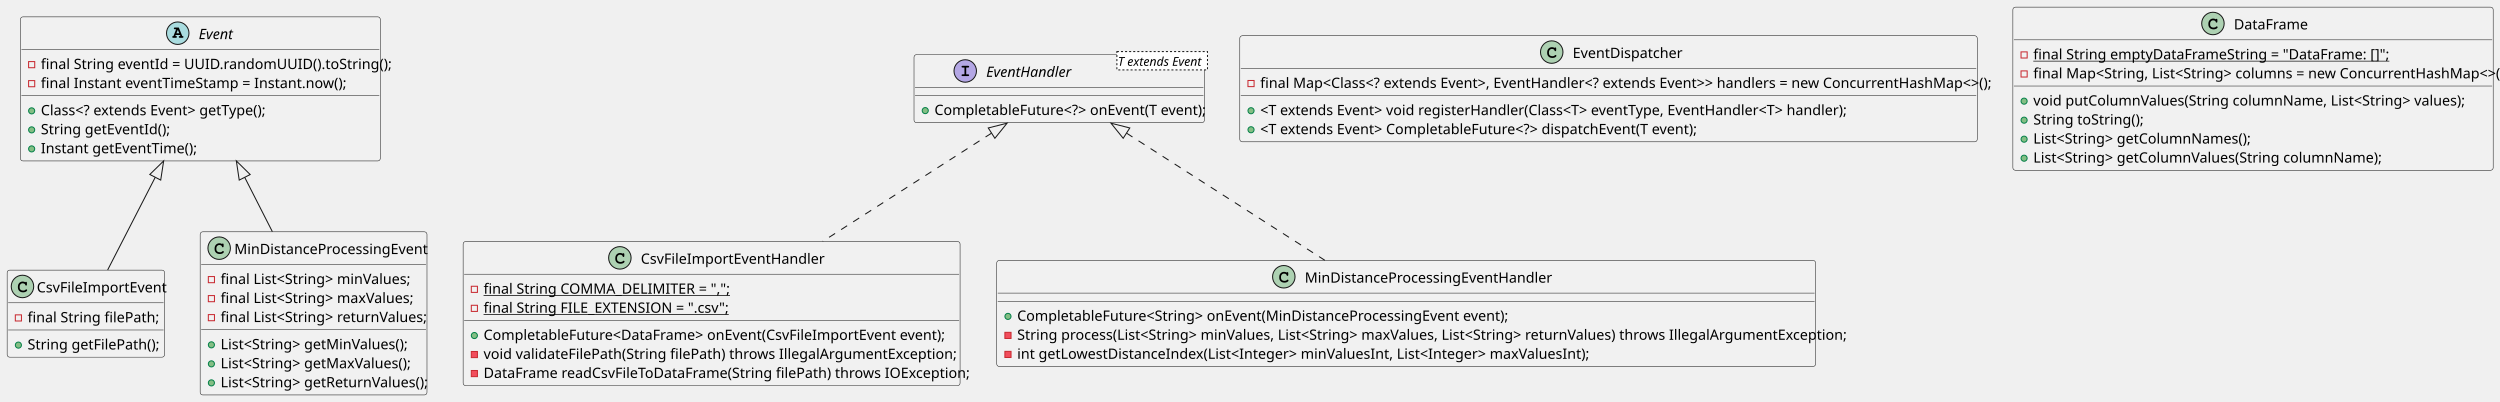
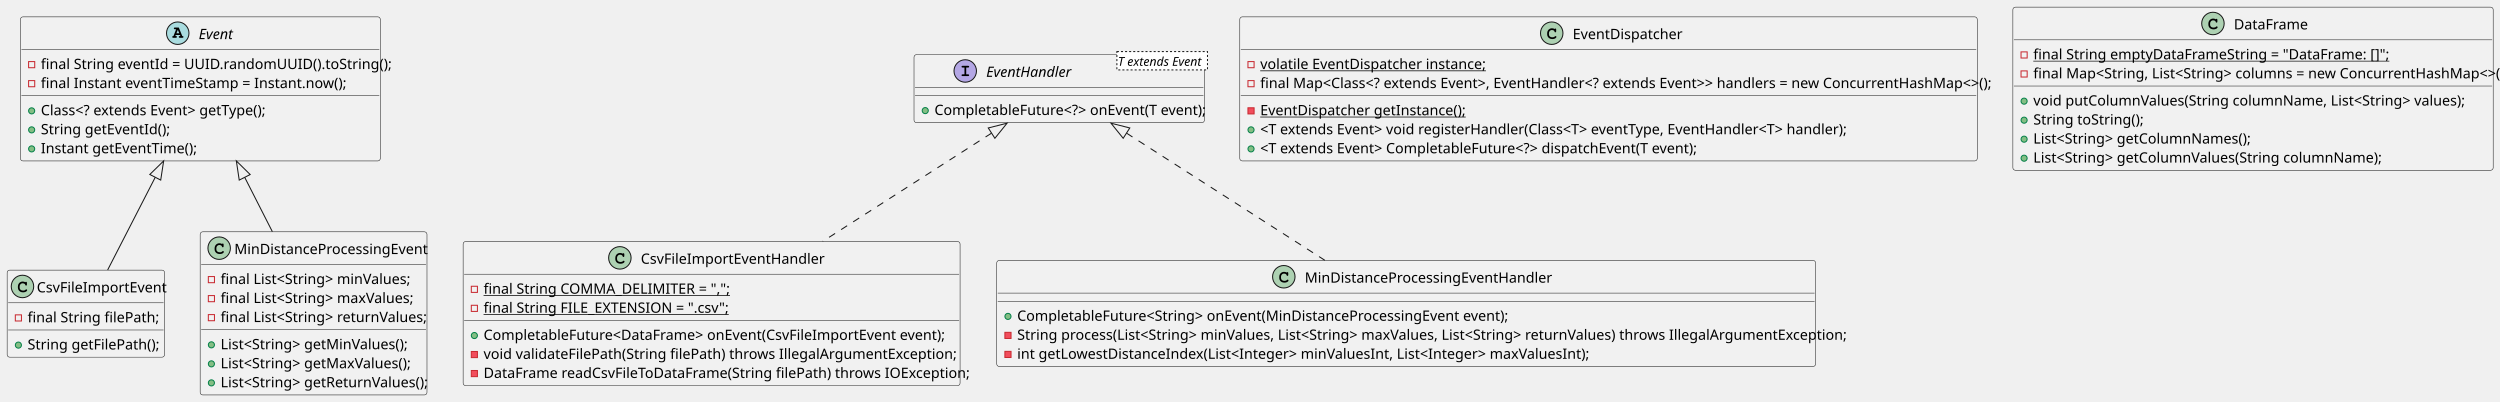
<svg xmlns="http://www.w3.org/2000/svg" contentStyleType="text/css" data-diagram-type="CLASS" height="393px" preserveAspectRatio="none" style="width:2448px;height:393px;background:#FFFFFF;" version="1.1" viewBox="0 0 2448 393" width="2448px" zoomAndPan="magnify">
  <defs />
  <g>
    <g class="entity" data-entity="Event" data-source-line="9" data-uid="ent0002" id="entity_Event">
      <rect fill="#F1F1F1" height="141.106" rx="2.5" ry="2.5" style="stroke:#181818;stroke-width:0.5;" width="352.389" x="20" y="16.5" />
      <ellipse cx="174.044" cy="32.5" fill="#A9DCDF" rx="11" ry="11" style="stroke:#181818;stroke-width:1;" />
      <path d="M176.232,34.266 L172.091,34.266 L171.669,35.297 L172.091,35.297 Q172.701,35.297 172.966,35.531 Q173.232,35.766 173.232,36.156 Q173.232,36.531 172.966,36.766 Q172.701,37 172.091,37 L169.794,37 Q169.185,37 168.935,36.766 Q168.669,36.531 168.669,36.141 Q168.669,35.766 168.951,35.531 Q169.216,35.281 169.841,35.297 L172.513,28.641 L171.404,28.641 Q170.794,28.641 170.529,28.406 Q170.263,28.172 170.263,27.781 Q170.263,27.406 170.529,27.172 Q170.794,26.938 171.404,26.938 L175.076,26.938 L178.466,35.297 Q179.06,35.297 179.248,35.438 Q179.638,35.703 179.638,36.156 Q179.638,36.531 179.373,36.766 Q179.123,37 178.513,37 L176.216,37 Q175.607,37 175.341,36.766 Q175.076,36.531 175.076,36.141 Q175.076,35.766 175.341,35.531 Q175.607,35.297 176.216,35.297 L176.638,35.297 L176.232,34.266 Z M175.513,32.562 L174.154,29.188 L172.779,32.562 L175.513,32.562 Z " fill="#000000" />
      <text fill="#000000" font-family="sans-serif" font-size="14" font-style="italic" lengthAdjust="spacing" textLength="35.8" x="194.544" y="38.297">Event</text>
      <line style="stroke:#181818;stroke-width:0.5;" x1="21" x2="371.389" y1="48.5" y2="48.5" />
      <rect fill="none" height="6" style="stroke:#C82930;stroke-width:1;" width="6" x="28" y="60.31" />
      <text fill="#000000" font-family="sans-serif" font-size="14" lengthAdjust="spacing" textLength="326.389" x="40" y="67.607">final String eventId = UUID.randomUUID().toString();</text>
      <rect fill="none" height="6" style="stroke:#C82930;stroke-width:1;" width="6" x="28" y="78.932" />
      <text fill="#000000" font-family="sans-serif" font-size="14" lengthAdjust="spacing" textLength="282.078" x="40" y="86.228">final Instant eventTimeStamp = Instant.now();</text>
      <line style="stroke:#181818;stroke-width:0.5;" x1="21" x2="371.389" y1="93.742" y2="93.742" />
      <ellipse cx="31" cy="108.553" fill="#84BE84" rx="3" ry="3" style="stroke:#038048;stroke-width:1;" />
      <text fill="#000000" font-family="sans-serif" font-size="14" lengthAdjust="spacing" textLength="219.447" x="40" y="112.85">Class&lt;? extends Event&gt; getType();</text>
      <ellipse cx="31" cy="127.174" fill="#84BE84" rx="3" ry="3" style="stroke:#038048;stroke-width:1;" />
      <text fill="#000000" font-family="sans-serif" font-size="14" lengthAdjust="spacing" textLength="120.613" x="40" y="131.471">String getEventId();</text>
      <ellipse cx="31" cy="145.795" fill="#84BE84" rx="3" ry="3" style="stroke:#038048;stroke-width:1;" />
      <text fill="#000000" font-family="sans-serif" font-size="14" lengthAdjust="spacing" textLength="145.503" x="40" y="150.092">Instant getEventTime();</text>
    </g>
    <g class="entity" data-entity="EventHandler" data-source-line="18" data-uid="ent0003" id="entity_EventHandler">
      <rect fill="#F1F1F1" height="66.621" rx="2.5" ry="2.5" style="stroke:#181818;stroke-width:0.5;" width="284.364" x="895" y="53.5" />
      <ellipse cx="945.162" cy="69.5" fill="#B4A7E5" rx="11" ry="11" style="stroke:#181818;stroke-width:1;" />
      <path d="M946.115,66.141 L946.115,72.797 L947.834,72.797 Q948.443,72.797 948.709,73.031 Q948.975,73.266 948.975,73.656 Q948.975,74.031 948.709,74.266 Q948.443,74.5 947.834,74.5 L942.693,74.5 Q942.084,74.5 941.818,74.266 Q941.553,74.031 941.553,73.641 Q941.553,73.266 941.818,73.031 Q942.084,72.797 942.693,72.797 L944.412,72.797 L944.412,66.141 L942.693,66.141 Q942.084,66.141 941.818,65.906 Q941.553,65.672 941.553,65.281 Q941.553,64.906 941.818,64.672 Q942.084,64.438 942.693,64.438 L947.834,64.438 Q948.443,64.438 948.709,64.672 Q948.975,64.906 948.975,65.281 Q948.975,65.672 948.709,65.906 Q948.443,66.141 947.834,66.141 L946.115,66.141 Z " fill="#000000" />
      <text fill="#000000" font-family="sans-serif" font-size="14" font-style="italic" lengthAdjust="spacing" textLength="84.827" x="965.662" y="75.297">EventHandler</text>
      <rect fill="#FFFFFF" height="17.961" style="stroke:#181818;stroke-width:1;stroke-dasharray:2,2;" width="88.713" x="1093.651" y="50.5" />
      <text fill="#000000" font-family="sans-serif" font-size="12" font-style="italic" lengthAdjust="spacing" textLength="86.713" x="1094.651" y="64.449">T extends Event</text>
      <line style="stroke:#181818;stroke-width:0.5;" x1="896" x2="1178.364" y1="85.5" y2="85.5" />
      <line style="stroke:#181818;stroke-width:0.5;" x1="896" x2="1178.364" y1="93.5" y2="93.5" />
      <ellipse cx="906" cy="108.311" fill="#84BE84" rx="3" ry="3" style="stroke:#038048;stroke-width:1;" />
      <text fill="#000000" font-family="sans-serif" font-size="14" lengthAdjust="spacing" textLength="258.364" x="915" y="112.607">CompletableFuture&lt;?&gt; onEvent(T event);</text>
    </g>
    <g class="entity" data-entity="EventDispatcher" data-source-line="23" data-uid="ent0004" id="entity_EventDispatcher">
-       <rect fill="#F1F1F1" height="103.863" rx="2.5" ry="2.5" style="stroke:#181818;stroke-width:0.5;" width="722.131" x="1214" y="35" />
-       <ellipse cx="1519.457" cy="51" fill="#ADD1B2" rx="11" ry="11" style="stroke:#181818;stroke-width:1;" />
-       <path d="M1522.223,46.875 Q1522.379,46.656 1522.566,46.547 Q1522.754,46.438 1522.973,46.438 Q1523.348,46.438 1523.582,46.703 Q1523.816,46.953 1523.816,47.562 L1523.816,49.016 Q1523.816,49.625 1523.582,49.891 Q1523.348,50.156 1522.973,50.156 Q1522.629,50.156 1522.426,49.953 Q1522.223,49.766 1522.113,49.25 Q1522.066,48.891 1521.879,48.703 Q1521.551,48.328 1520.941,48.109 Q1520.332,47.891 1519.707,47.891 Q1518.941,47.891 1518.301,48.219 Q1517.676,48.547 1517.176,49.297 Q1516.691,50.047 1516.691,51.078 L1516.691,52.172 Q1516.691,53.406 1517.582,54.234 Q1518.473,55.047 1520.066,55.047 Q1521.004,55.047 1521.66,54.797 Q1522.051,54.641 1522.473,54.203 Q1522.738,53.938 1522.879,53.859 Q1523.035,53.781 1523.238,53.781 Q1523.566,53.781 1523.816,54.047 Q1524.082,54.297 1524.082,54.641 Q1524.082,54.984 1523.738,55.391 Q1523.238,55.969 1522.441,56.297 Q1521.363,56.75 1520.066,56.75 Q1518.551,56.75 1517.348,56.125 Q1516.363,55.625 1515.676,54.562 Q1514.988,53.484 1514.988,52.203 L1514.988,51.047 Q1514.988,49.719 1515.598,48.578 Q1516.223,47.422 1517.316,46.812 Q1518.41,46.188 1519.645,46.188 Q1520.379,46.188 1521.02,46.359 Q1521.676,46.516 1522.223,46.875 Z " fill="#000000" />
-       <text fill="#000000" font-family="sans-serif" font-size="14" lengthAdjust="spacing" textLength="102.717" x="1539.957" y="56.797">EventDispatcher</text>
-       <line style="stroke:#181818;stroke-width:0.5;" x1="1215" x2="1935.131" y1="67" y2="67" />
-       <rect fill="none" height="6" style="stroke:#C82930;stroke-width:1;" width="6" x="1222" y="78.811" />
-       <text fill="#000000" font-family="sans-serif" font-size="14" lengthAdjust="spacing" textLength="696.131" x="1234" y="86.107">final Map&lt;Class&lt;? extends Event&gt;, EventHandler&lt;? extends Event&gt;&gt; handlers = new ConcurrentHashMap&lt;&gt;();</text>
-       <line style="stroke:#181818;stroke-width:0.5;" x1="1215" x2="1935.131" y1="93.621" y2="93.621" />
-       <ellipse cx="1225" cy="108.432" fill="#84BE84" rx="3" ry="3" style="stroke:#038048;stroke-width:1;" />
-       <text fill="#000000" font-family="sans-serif" font-size="14" lengthAdjust="spacing" textLength="557.177" x="1234" y="112.728">&lt;T extends Event&gt; void registerHandler(Class&lt;T&gt; eventType, EventHandler&lt;T&gt; handler);</text>
-       <ellipse cx="1225" cy="127.053" fill="#84BE84" rx="3" ry="3" style="stroke:#038048;stroke-width:1;" />
-       <text fill="#000000" font-family="sans-serif" font-size="14" lengthAdjust="spacing" textLength="416.343" x="1234" y="131.35">&lt;T extends Event&gt; CompletableFuture&lt;?&gt; dispatchEvent(T event);</text>
+       <rect fill="#F1F1F1" height="141.106" rx="2.5" ry="2.5" style="stroke:#181818;stroke-width:0.5;" width="722.131" x="1214" y="16.5" />
+       <ellipse cx="1519.457" cy="32.5" fill="#ADD1B2" rx="11" ry="11" style="stroke:#181818;stroke-width:1;" />
+       <path d="M1522.223,28.375 Q1522.379,28.156 1522.566,28.047 Q1522.754,27.938 1522.973,27.938 Q1523.348,27.938 1523.582,28.203 Q1523.816,28.453 1523.816,29.062 L1523.816,30.516 Q1523.816,31.125 1523.582,31.391 Q1523.348,31.656 1522.973,31.656 Q1522.629,31.656 1522.426,31.453 Q1522.223,31.266 1522.113,30.75 Q1522.066,30.391 1521.879,30.203 Q1521.551,29.828 1520.941,29.609 Q1520.332,29.391 1519.707,29.391 Q1518.941,29.391 1518.301,29.719 Q1517.676,30.047 1517.176,30.797 Q1516.691,31.547 1516.691,32.578 L1516.691,33.672 Q1516.691,34.906 1517.582,35.734 Q1518.473,36.547 1520.066,36.547 Q1521.004,36.547 1521.66,36.297 Q1522.051,36.141 1522.473,35.703 Q1522.738,35.438 1522.879,35.359 Q1523.035,35.281 1523.238,35.281 Q1523.566,35.281 1523.816,35.547 Q1524.082,35.797 1524.082,36.141 Q1524.082,36.484 1523.738,36.891 Q1523.238,37.469 1522.441,37.797 Q1521.363,38.25 1520.066,38.25 Q1518.551,38.25 1517.348,37.625 Q1516.363,37.125 1515.676,36.062 Q1514.988,34.984 1514.988,33.703 L1514.988,32.547 Q1514.988,31.219 1515.598,30.078 Q1516.223,28.922 1517.316,28.312 Q1518.41,27.688 1519.645,27.688 Q1520.379,27.688 1521.02,27.859 Q1521.676,28.016 1522.223,28.375 Z " fill="#000000" />
+       <text fill="#000000" font-family="sans-serif" font-size="14" lengthAdjust="spacing" textLength="102.717" x="1539.957" y="38.297">EventDispatcher</text>
+       <line style="stroke:#181818;stroke-width:0.5;" x1="1215" x2="1935.131" y1="48.5" y2="48.5" />
+       <rect fill="none" height="6" style="stroke:#C82930;stroke-width:1;" width="6" x="1222" y="60.31" />
+       <text fill="#000000" font-family="sans-serif" font-size="14" lengthAdjust="spacing" text-decoration="underline" textLength="210.109" x="1234" y="67.607">volatile EventDispatcher instance;</text>
+       <rect fill="none" height="6" style="stroke:#C82930;stroke-width:1;" width="6" x="1222" y="78.932" />
+       <text fill="#000000" font-family="sans-serif" font-size="14" lengthAdjust="spacing" textLength="696.131" x="1234" y="86.228">final Map&lt;Class&lt;? extends Event&gt;, EventHandler&lt;? extends Event&gt;&gt; handlers = new ConcurrentHashMap&lt;&gt;();</text>
+       <line style="stroke:#181818;stroke-width:0.5;" x1="1215" x2="1935.131" y1="93.742" y2="93.742" />
+       <rect fill="#F24D5C" height="6" style="stroke:#C82930;stroke-width:1;" width="6" x="1222" y="105.553" />
+       <text fill="#000000" font-family="sans-serif" font-size="14" lengthAdjust="spacing" text-decoration="underline" textLength="192.206" x="1234" y="112.85">EventDispatcher getInstance();</text>
+       <ellipse cx="1225" cy="127.174" fill="#84BE84" rx="3" ry="3" style="stroke:#038048;stroke-width:1;" />
+       <text fill="#000000" font-family="sans-serif" font-size="14" lengthAdjust="spacing" textLength="557.177" x="1234" y="131.471">&lt;T extends Event&gt; void registerHandler(Class&lt;T&gt; eventType, EventHandler&lt;T&gt; handler);</text>
+       <ellipse cx="1225" cy="145.795" fill="#84BE84" rx="3" ry="3" style="stroke:#038048;stroke-width:1;" />
+       <text fill="#000000" font-family="sans-serif" font-size="14" lengthAdjust="spacing" textLength="416.343" x="1234" y="150.092">&lt;T extends Event&gt; CompletableFuture&lt;?&gt; dispatchEvent(T event);</text>
    </g>
-     <g class="entity" data-entity="CsvFileImportEvent" data-source-line="34" data-uid="ent0005" id="entity_CsvFileImportEvent">
+     <g class="entity" data-entity="CsvFileImportEvent" data-source-line="36" data-uid="ent0005" id="entity_CsvFileImportEvent">
      <rect fill="#F1F1F1" height="85.242" rx="2.5" ry="2.5" style="stroke:#181818;stroke-width:0.5;" width="154.144" x="7" y="264.5" />
      <ellipse cx="22" cy="280.5" fill="#ADD1B2" rx="11" ry="11" style="stroke:#181818;stroke-width:1;" />
      <path d="M24.766,276.375 Q24.922,276.156 25.109,276.047 Q25.297,275.938 25.516,275.938 Q25.891,275.938 26.125,276.203 Q26.359,276.453 26.359,277.062 L26.359,278.516 Q26.359,279.125 26.125,279.391 Q25.891,279.656 25.516,279.656 Q25.172,279.656 24.969,279.453 Q24.766,279.266 24.656,278.75 Q24.609,278.391 24.422,278.203 Q24.094,277.828 23.484,277.609 Q22.875,277.391 22.25,277.391 Q21.484,277.391 20.844,277.719 Q20.219,278.047 19.719,278.797 Q19.234,279.547 19.234,280.578 L19.234,281.672 Q19.234,282.906 20.125,283.734 Q21.016,284.547 22.609,284.547 Q23.547,284.547 24.203,284.297 Q24.594,284.141 25.016,283.703 Q25.281,283.438 25.422,283.359 Q25.578,283.281 25.781,283.281 Q26.109,283.281 26.359,283.547 Q26.625,283.797 26.625,284.141 Q26.625,284.484 26.281,284.891 Q25.781,285.469 24.984,285.797 Q23.906,286.25 22.609,286.25 Q21.094,286.25 19.891,285.625 Q18.906,285.125 18.219,284.062 Q17.531,282.984 17.531,281.703 L17.531,280.547 Q17.531,279.219 18.141,278.078 Q18.766,276.922 19.859,276.312 Q20.953,275.688 22.188,275.688 Q22.922,275.688 23.562,275.859 Q24.219,276.016 24.766,276.375 Z " fill="#000000" />
      <text fill="#000000" font-family="sans-serif" font-size="14" lengthAdjust="spacing" textLength="122.144" x="36" y="286.297">CsvFileImportEvent</text>
      <line style="stroke:#181818;stroke-width:0.5;" x1="8" x2="160.144" y1="296.5" y2="296.5" />
      <rect fill="none" height="6" style="stroke:#C82930;stroke-width:1;" width="6" x="15" y="308.31" />
      <text fill="#000000" font-family="sans-serif" font-size="14" lengthAdjust="spacing" textLength="120.62" x="27" y="315.607">final String filePath;</text>
      <line style="stroke:#181818;stroke-width:0.5;" x1="8" x2="160.144" y1="323.121" y2="323.121" />
      <ellipse cx="18" cy="337.932" fill="#84BE84" rx="3" ry="3" style="stroke:#038048;stroke-width:1;" />
      <text fill="#000000" font-family="sans-serif" font-size="14" lengthAdjust="spacing" textLength="124.496" x="27" y="342.228">String getFilePath();</text>
    </g>
-     <g class="entity" data-entity="CsvFileImportEventHandler" data-source-line="40" data-uid="ent0007" id="entity_CsvFileImportEventHandler">
+     <g class="entity" data-entity="CsvFileImportEventHandler" data-source-line="42" data-uid="ent0007" id="entity_CsvFileImportEventHandler">
      <rect fill="#F1F1F1" height="141.106" rx="2.5" ry="2.5" style="stroke:#181818;stroke-width:0.5;" width="486.606" x="453.5" y="236.5" />
      <ellipse cx="606.967" cy="252.5" fill="#ADD1B2" rx="11" ry="11" style="stroke:#181818;stroke-width:1;" />
      <path d="M609.732,248.375 Q609.889,248.156 610.076,248.047 Q610.264,247.938 610.482,247.938 Q610.857,247.938 611.092,248.203 Q611.326,248.453 611.326,249.062 L611.326,250.516 Q611.326,251.125 611.092,251.391 Q610.857,251.656 610.482,251.656 Q610.139,251.656 609.936,251.453 Q609.732,251.266 609.623,250.75 Q609.576,250.391 609.389,250.203 Q609.061,249.828 608.451,249.609 Q607.842,249.391 607.217,249.391 Q606.451,249.391 605.811,249.719 Q605.186,250.047 604.686,250.797 Q604.201,251.547 604.201,252.578 L604.201,253.672 Q604.201,254.906 605.092,255.734 Q605.982,256.547 607.576,256.547 Q608.514,256.547 609.17,256.297 Q609.561,256.141 609.982,255.703 Q610.248,255.438 610.389,255.359 Q610.545,255.281 610.748,255.281 Q611.076,255.281 611.326,255.547 Q611.592,255.797 611.592,256.141 Q611.592,256.484 611.248,256.891 Q610.748,257.469 609.951,257.797 Q608.873,258.25 607.576,258.25 Q606.061,258.25 604.857,257.625 Q603.873,257.125 603.186,256.062 Q602.498,254.984 602.498,253.703 L602.498,252.547 Q602.498,251.219 603.107,250.078 Q603.732,248.922 604.826,248.312 Q605.92,247.688 607.154,247.688 Q607.889,247.688 608.529,247.859 Q609.186,248.016 609.732,248.375 Z " fill="#000000" />
      <text fill="#000000" font-family="sans-serif" font-size="14" lengthAdjust="spacing" textLength="171.172" x="627.467" y="258.297">CsvFileImportEventHandler</text>
      <line style="stroke:#181818;stroke-width:0.5;" x1="454.5" x2="939.106" y1="268.5" y2="268.5" />
      <rect fill="none" height="6" style="stroke:#C82930;stroke-width:1;" width="6" x="461.5" y="280.31" />
      <text fill="#000000" font-family="sans-serif" font-size="14" lengthAdjust="spacing" text-decoration="underline" textLength="239.832" x="473.5" y="287.607">final String COMMA_DELIMITER = ",";</text>
      <rect fill="none" height="6" style="stroke:#C82930;stroke-width:1;" width="6" x="461.5" y="298.932" />
      <text fill="#000000" font-family="sans-serif" font-size="14" lengthAdjust="spacing" text-decoration="underline" textLength="246.852" x="473.5" y="306.228">final String FILE_EXTENSION  = ".csv";</text>
      <line style="stroke:#181818;stroke-width:0.5;" x1="454.5" x2="939.106" y1="313.742" y2="313.742" />
      <ellipse cx="464.5" cy="328.553" fill="#84BE84" rx="3" ry="3" style="stroke:#038048;stroke-width:1;" />
      <text fill="#000000" font-family="sans-serif" font-size="14" lengthAdjust="spacing" textLength="434.191" x="473.5" y="332.85">CompletableFuture&lt;DataFrame&gt; onEvent(CsvFileImportEvent event);</text>
      <rect fill="#F24D5C" height="6" style="stroke:#C82930;stroke-width:1;" width="6" x="461.5" y="344.174" />
      <text fill="#000000" font-family="sans-serif" font-size="14" lengthAdjust="spacing" textLength="437.329" x="473.5" y="351.471">void validateFilePath(String filePath) throws IllegalArgumentException;</text>
      <rect fill="#F24D5C" height="6" style="stroke:#C82930;stroke-width:1;" width="6" x="461.5" y="362.795" />
      <text fill="#000000" font-family="sans-serif" font-size="14" lengthAdjust="spacing" textLength="460.606" x="473.5" y="370.092">DataFrame readCsvFileToDataFrame(String filePath) throws IOException;</text>
    </g>
-     <g class="entity" data-entity="DataFrame" data-source-line="53" data-uid="ent0009" id="entity_DataFrame">
+     <g class="entity" data-entity="DataFrame" data-source-line="55" data-uid="ent0009" id="entity_DataFrame">
      <rect fill="#F1F1F1" height="159.727" rx="2.5" ry="2.5" style="stroke:#181818;stroke-width:0.5;" width="470.329" x="1971" y="7" />
      <ellipse cx="2166.904" cy="23" fill="#ADD1B2" rx="11" ry="11" style="stroke:#181818;stroke-width:1;" />
      <path d="M2169.67,18.875 Q2169.826,18.656 2170.014,18.547 Q2170.201,18.438 2170.42,18.438 Q2170.795,18.438 2171.029,18.703 Q2171.264,18.953 2171.264,19.562 L2171.264,21.016 Q2171.264,21.625 2171.029,21.891 Q2170.795,22.156 2170.42,22.156 Q2170.076,22.156 2169.873,21.953 Q2169.67,21.766 2169.561,21.25 Q2169.514,20.891 2169.326,20.703 Q2168.998,20.328 2168.389,20.109 Q2167.779,19.891 2167.154,19.891 Q2166.389,19.891 2165.748,20.219 Q2165.123,20.547 2164.623,21.297 Q2164.139,22.047 2164.139,23.078 L2164.139,24.172 Q2164.139,25.406 2165.029,26.234 Q2165.92,27.047 2167.514,27.047 Q2168.451,27.047 2169.107,26.797 Q2169.498,26.641 2169.92,26.203 Q2170.186,25.938 2170.326,25.859 Q2170.482,25.781 2170.686,25.781 Q2171.014,25.781 2171.264,26.047 Q2171.529,26.297 2171.529,26.641 Q2171.529,26.984 2171.186,27.391 Q2170.686,27.969 2169.889,28.297 Q2168.811,28.75 2167.514,28.75 Q2165.998,28.75 2164.795,28.125 Q2163.811,27.625 2163.123,26.562 Q2162.436,25.484 2162.436,24.203 L2162.436,23.047 Q2162.436,21.719 2163.045,20.578 Q2163.67,19.422 2164.764,18.812 Q2165.857,18.188 2167.092,18.188 Q2167.826,18.188 2168.467,18.359 Q2169.123,18.516 2169.67,18.875 Z " fill="#000000" />
      <text fill="#000000" font-family="sans-serif" font-size="14" lengthAdjust="spacing" textLength="70.02" x="2187.404" y="28.797">DataFrame</text>
      <line style="stroke:#181818;stroke-width:0.5;" x1="1972" x2="2440.329" y1="39" y2="39" />
      <rect fill="none" height="6" style="stroke:#C82930;stroke-width:1;" width="6" x="1979" y="50.81" />
      <text fill="#000000" font-family="sans-serif" font-size="14" lengthAdjust="spacing" text-decoration="underline" textLength="330.114" x="1991" y="58.107">final String emptyDataFrameString = "DataFrame: []";</text>
      <rect fill="none" height="6" style="stroke:#C82930;stroke-width:1;" width="6" x="1979" y="69.432" />
      <text fill="#000000" font-family="sans-serif" font-size="14" lengthAdjust="spacing" textLength="444.329" x="1991" y="76.728">final Map&lt;String, List&lt;String&gt; columns = new ConcurrentHashMap&lt;&gt;();</text>
      <line style="stroke:#181818;stroke-width:0.5;" x1="1972" x2="2440.329" y1="84.242" y2="84.242" />
      <ellipse cx="1982" cy="99.053" fill="#84BE84" rx="3" ry="3" style="stroke:#038048;stroke-width:1;" />
      <text fill="#000000" font-family="sans-serif" font-size="14" lengthAdjust="spacing" textLength="403.081" x="1991" y="103.35">void putColumnValues(String columnName, List&lt;String&gt; values);</text>
      <ellipse cx="1982" cy="117.674" fill="#84BE84" rx="3" ry="3" style="stroke:#038048;stroke-width:1;" />
      <text fill="#000000" font-family="sans-serif" font-size="14" lengthAdjust="spacing" textLength="101.924" x="1991" y="121.971">String toString();</text>
      <ellipse cx="1982" cy="136.295" fill="#84BE84" rx="3" ry="3" style="stroke:#038048;stroke-width:1;" />
      <text fill="#000000" font-family="sans-serif" font-size="14" lengthAdjust="spacing" textLength="203.861" x="1991" y="140.592">List&lt;String&gt; getColumnNames();</text>
      <ellipse cx="1982" cy="154.916" fill="#84BE84" rx="3" ry="3" style="stroke:#038048;stroke-width:1;" />
      <text fill="#000000" font-family="sans-serif" font-size="14" lengthAdjust="spacing" textLength="325.261" x="1991" y="159.213">List&lt;String&gt; getColumnValues(String columnName);</text>
    </g>
-     <g class="entity" data-entity="MinDistanceProcessingEvent" data-source-line="67" data-uid="ent0010" id="entity_MinDistanceProcessingEvent">
+     <g class="entity" data-entity="MinDistanceProcessingEvent" data-source-line="69" data-uid="ent0010" id="entity_MinDistanceProcessingEvent">
      <rect fill="#F1F1F1" height="159.727" rx="2.5" ry="2.5" style="stroke:#181818;stroke-width:0.5;" width="222.102" x="196" y="227" />
      <ellipse cx="214.609" cy="243" fill="#ADD1B2" rx="11" ry="11" style="stroke:#181818;stroke-width:1;" />
      <path d="M217.375,238.875 Q217.531,238.656 217.719,238.547 Q217.906,238.438 218.125,238.438 Q218.5,238.438 218.734,238.703 Q218.969,238.953 218.969,239.562 L218.969,241.016 Q218.969,241.625 218.734,241.891 Q218.5,242.156 218.125,242.156 Q217.781,242.156 217.578,241.953 Q217.375,241.766 217.266,241.25 Q217.219,240.891 217.031,240.703 Q216.703,240.328 216.094,240.109 Q215.484,239.891 214.859,239.891 Q214.094,239.891 213.453,240.219 Q212.828,240.547 212.328,241.297 Q211.844,242.047 211.844,243.078 L211.844,244.172 Q211.844,245.406 212.734,246.234 Q213.625,247.047 215.219,247.047 Q216.156,247.047 216.812,246.797 Q217.203,246.641 217.625,246.203 Q217.891,245.938 218.031,245.859 Q218.187,245.781 218.391,245.781 Q218.719,245.781 218.969,246.047 Q219.234,246.297 219.234,246.641 Q219.234,246.984 218.891,247.391 Q218.391,247.969 217.594,248.297 Q216.516,248.75 215.219,248.75 Q213.703,248.75 212.5,248.125 Q211.516,247.625 210.828,246.562 Q210.141,245.484 210.141,244.203 L210.141,243.047 Q210.141,241.719 210.75,240.578 Q211.375,239.422 212.469,238.812 Q213.562,238.188 214.797,238.188 Q215.531,238.188 216.172,238.359 Q216.828,238.516 217.375,238.875 Z " fill="#000000" />
      <text fill="#000000" font-family="sans-serif" font-size="14" lengthAdjust="spacing" textLength="182.082" x="229.411" y="248.797">MinDistanceProcessingEvent</text>
      <line style="stroke:#181818;stroke-width:0.5;" x1="197" x2="417.103" y1="259" y2="259" />
      <rect fill="none" height="6" style="stroke:#C82930;stroke-width:1;" width="6" x="204" y="270.81" />
      <text fill="#000000" font-family="sans-serif" font-size="14" lengthAdjust="spacing" textLength="177.427" x="216" y="278.107">final List&lt;String&gt; minValues;</text>
      <rect fill="none" height="6" style="stroke:#C82930;stroke-width:1;" width="6" x="204" y="289.432" />
      <text fill="#000000" font-family="sans-serif" font-size="14" lengthAdjust="spacing" textLength="181.316" x="216" y="296.728">final List&lt;String&gt; maxValues;</text>
      <rect fill="none" height="6" style="stroke:#C82930;stroke-width:1;" width="6" x="204" y="308.053" />
      <text fill="#000000" font-family="sans-serif" font-size="14" lengthAdjust="spacing" textLength="191.44" x="216" y="315.35">final List&lt;String&gt; returnValues;</text>
      <line style="stroke:#181818;stroke-width:0.5;" x1="197" x2="417.103" y1="322.863" y2="322.863" />
      <ellipse cx="207" cy="337.674" fill="#84BE84" rx="3" ry="3" style="stroke:#038048;stroke-width:1;" />
      <text fill="#000000" font-family="sans-serif" font-size="14" lengthAdjust="spacing" textLength="176.641" x="216" y="341.971">List&lt;String&gt; getMinValues();</text>
      <ellipse cx="207" cy="356.295" fill="#84BE84" rx="3" ry="3" style="stroke:#038048;stroke-width:1;" />
      <text fill="#000000" font-family="sans-serif" font-size="14" lengthAdjust="spacing" textLength="180.53" x="216" y="360.592">List&lt;String&gt; getMaxValues();</text>
      <ellipse cx="207" cy="374.916" fill="#84BE84" rx="3" ry="3" style="stroke:#038048;stroke-width:1;" />
      <text fill="#000000" font-family="sans-serif" font-size="14" lengthAdjust="spacing" textLength="196.102" x="216" y="379.213">List&lt;String&gt; getReturnValues();</text>
    </g>
-     <g class="entity" data-entity="MinDistanceProcessingEventHandler" data-source-line="77" data-uid="ent0012" id="entity_MinDistanceProcessingEventHandler">
+     <g class="entity" data-entity="MinDistanceProcessingEventHandler" data-source-line="79" data-uid="ent0012" id="entity_MinDistanceProcessingEventHandler">
      <rect fill="#F1F1F1" height="103.863" rx="2.5" ry="2.5" style="stroke:#181818;stroke-width:0.5;" width="801.824" x="976" y="255" />
      <ellipse cx="1257.107" cy="271" fill="#ADD1B2" rx="11" ry="11" style="stroke:#181818;stroke-width:1;" />
      <path d="M1259.873,266.875 Q1260.029,266.656 1260.217,266.547 Q1260.404,266.438 1260.623,266.438 Q1260.998,266.438 1261.232,266.703 Q1261.467,266.953 1261.467,267.562 L1261.467,269.016 Q1261.467,269.625 1261.232,269.891 Q1260.998,270.156 1260.623,270.156 Q1260.279,270.156 1260.076,269.953 Q1259.873,269.766 1259.764,269.25 Q1259.717,268.891 1259.529,268.703 Q1259.201,268.328 1258.592,268.109 Q1257.982,267.891 1257.357,267.891 Q1256.592,267.891 1255.951,268.219 Q1255.326,268.547 1254.826,269.297 Q1254.342,270.047 1254.342,271.078 L1254.342,272.172 Q1254.342,273.406 1255.232,274.234 Q1256.123,275.047 1257.717,275.047 Q1258.654,275.047 1259.311,274.797 Q1259.701,274.641 1260.123,274.203 Q1260.389,273.938 1260.529,273.859 Q1260.686,273.781 1260.889,273.781 Q1261.217,273.781 1261.467,274.047 Q1261.732,274.297 1261.732,274.641 Q1261.732,274.984 1261.389,275.391 Q1260.889,275.969 1260.092,276.297 Q1259.014,276.75 1257.717,276.75 Q1256.201,276.75 1254.998,276.125 Q1254.014,275.625 1253.326,274.562 Q1252.639,273.484 1252.639,272.203 L1252.639,271.047 Q1252.639,269.719 1253.248,268.578 Q1253.873,267.422 1254.967,266.812 Q1256.061,266.188 1257.295,266.188 Q1258.029,266.188 1258.67,266.359 Q1259.326,266.516 1259.873,266.875 Z " fill="#000000" />
      <text fill="#000000" font-family="sans-serif" font-size="14" lengthAdjust="spacing" textLength="231.109" x="1277.607" y="276.797">MinDistanceProcessingEventHandler</text>
      <line style="stroke:#181818;stroke-width:0.5;" x1="977" x2="1776.824" y1="287" y2="287" />
      <line style="stroke:#181818;stroke-width:0.5;" x1="977" x2="1776.824" y1="295" y2="295" />
      <ellipse cx="987" cy="309.81" fill="#84BE84" rx="3" ry="3" style="stroke:#038048;stroke-width:1;" />
      <text fill="#000000" font-family="sans-serif" font-size="14" lengthAdjust="spacing" textLength="460.681" x="996" y="314.107">CompletableFuture&lt;String&gt; onEvent(MinDistanceProcessingEvent event);</text>
      <rect fill="#F24D5C" height="6" style="stroke:#C82930;stroke-width:1;" width="6" x="984" y="325.432" />
      <text fill="#000000" font-family="sans-serif" font-size="14" lengthAdjust="spacing" textLength="775.824" x="996" y="332.728">String process(List&lt;String&gt; minValues, List&lt;String&gt; maxValues, List&lt;String&gt; returnValues) throws IllegalArgumentException;</text>
      <rect fill="#F24D5C" height="6" style="stroke:#C82930;stroke-width:1;" width="6" x="984" y="344.053" />
      <text fill="#000000" font-family="sans-serif" font-size="14" lengthAdjust="spacing" textLength="529.184" x="996" y="351.35">int getLowestDistanceIndex(List&lt;Integer&gt; minValuesInt, List&lt;Integer&gt; maxValuesInt);</text>
    </g>
-     <g class="link" data-entity-1="Event" data-entity-2="CsvFileImportEvent" data-source-line="36" data-uid="lnk6" id="link_Event_CsvFileImportEvent">
+     <g class="link" data-entity-1="Event" data-entity-2="CsvFileImportEvent" data-source-line="38" data-uid="lnk6" id="link_Event_CsvFileImportEvent">
      <path d="M152.026,173.591 C133.976,208.731 120.9,234.17 105.41,264.33" fill="none" id="Event-backto-CsvFileImportEvent" style="stroke:#181818;stroke-width:1;" />
      <polygon fill="none" points="160.25,157.58,146.689,170.85,157.363,176.333,160.25,157.58" style="stroke:#181818;stroke-width:1;" />
    </g>
-     <g class="link" data-entity-1="EventHandler" data-entity-2="CsvFileImportEventHandler" data-source-line="42" data-uid="lnk8" id="link_EventHandler_CsvFileImportEventHandler">
+     <g class="link" data-entity-1="EventHandler" data-entity-2="CsvFileImportEventHandler" data-source-line="44" data-uid="lnk8" id="link_EventHandler_CsvFileImportEventHandler">
      <path d="M970.946,130.354 C923.426,160.814 866.12,197.57 805.63,236.35" fill="none" id="EventHandler-backto-CsvFileImportEventHandler" style="stroke:#181818;stroke-width:1;stroke-dasharray:7,7;" />
      <polygon fill="none" points="986.1,120.64,967.708,125.302,974.184,135.405,986.1,120.64" style="stroke:#181818;stroke-width:1;" />
    </g>
-     <g class="link" data-entity-1="Event" data-entity-2="MinDistanceProcessingEvent" data-source-line="69" data-uid="lnk11" id="link_Event_MinDistanceProcessingEvent">
+     <g class="link" data-entity-1="Event" data-entity-2="MinDistanceProcessingEvent" data-source-line="71" data-uid="lnk11" id="link_Event_MinDistanceProcessingEvent">
      <path d="M239.599,173.62 C250.829,195.67 255.15,204.18 266.7,226.85" fill="none" id="Event-backto-MinDistanceProcessingEvent" style="stroke:#181818;stroke-width:1;" />
      <polygon fill="none" points="231.43,157.58,234.252,176.343,244.946,170.897,231.43,157.58" style="stroke:#181818;stroke-width:1;" />
    </g>
-     <g class="link" data-entity-1="EventHandler" data-entity-2="MinDistanceProcessingEventHandler" data-source-line="79" data-uid="lnk13" id="link_EventHandler_MinDistanceProcessingEventHandler">
+     <g class="link" data-entity-1="EventHandler" data-entity-2="MinDistanceProcessingEventHandler" data-source-line="81" data-uid="lnk13" id="link_EventHandler_MinDistanceProcessingEventHandler">
      <path d="M1103.053,130.355 C1158.443,165.865 1232.58,213.4 1297.29,254.89" fill="none" id="EventHandler-backto-MinDistanceProcessingEventHandler" style="stroke:#181818;stroke-width:1;stroke-dasharray:7,7;" />
      <polygon fill="none" points="1087.9,120.64,1099.815,135.406,1106.292,125.304,1087.9,120.64" style="stroke:#181818;stroke-width:1;" />
    </g>
  </g>
</svg>
